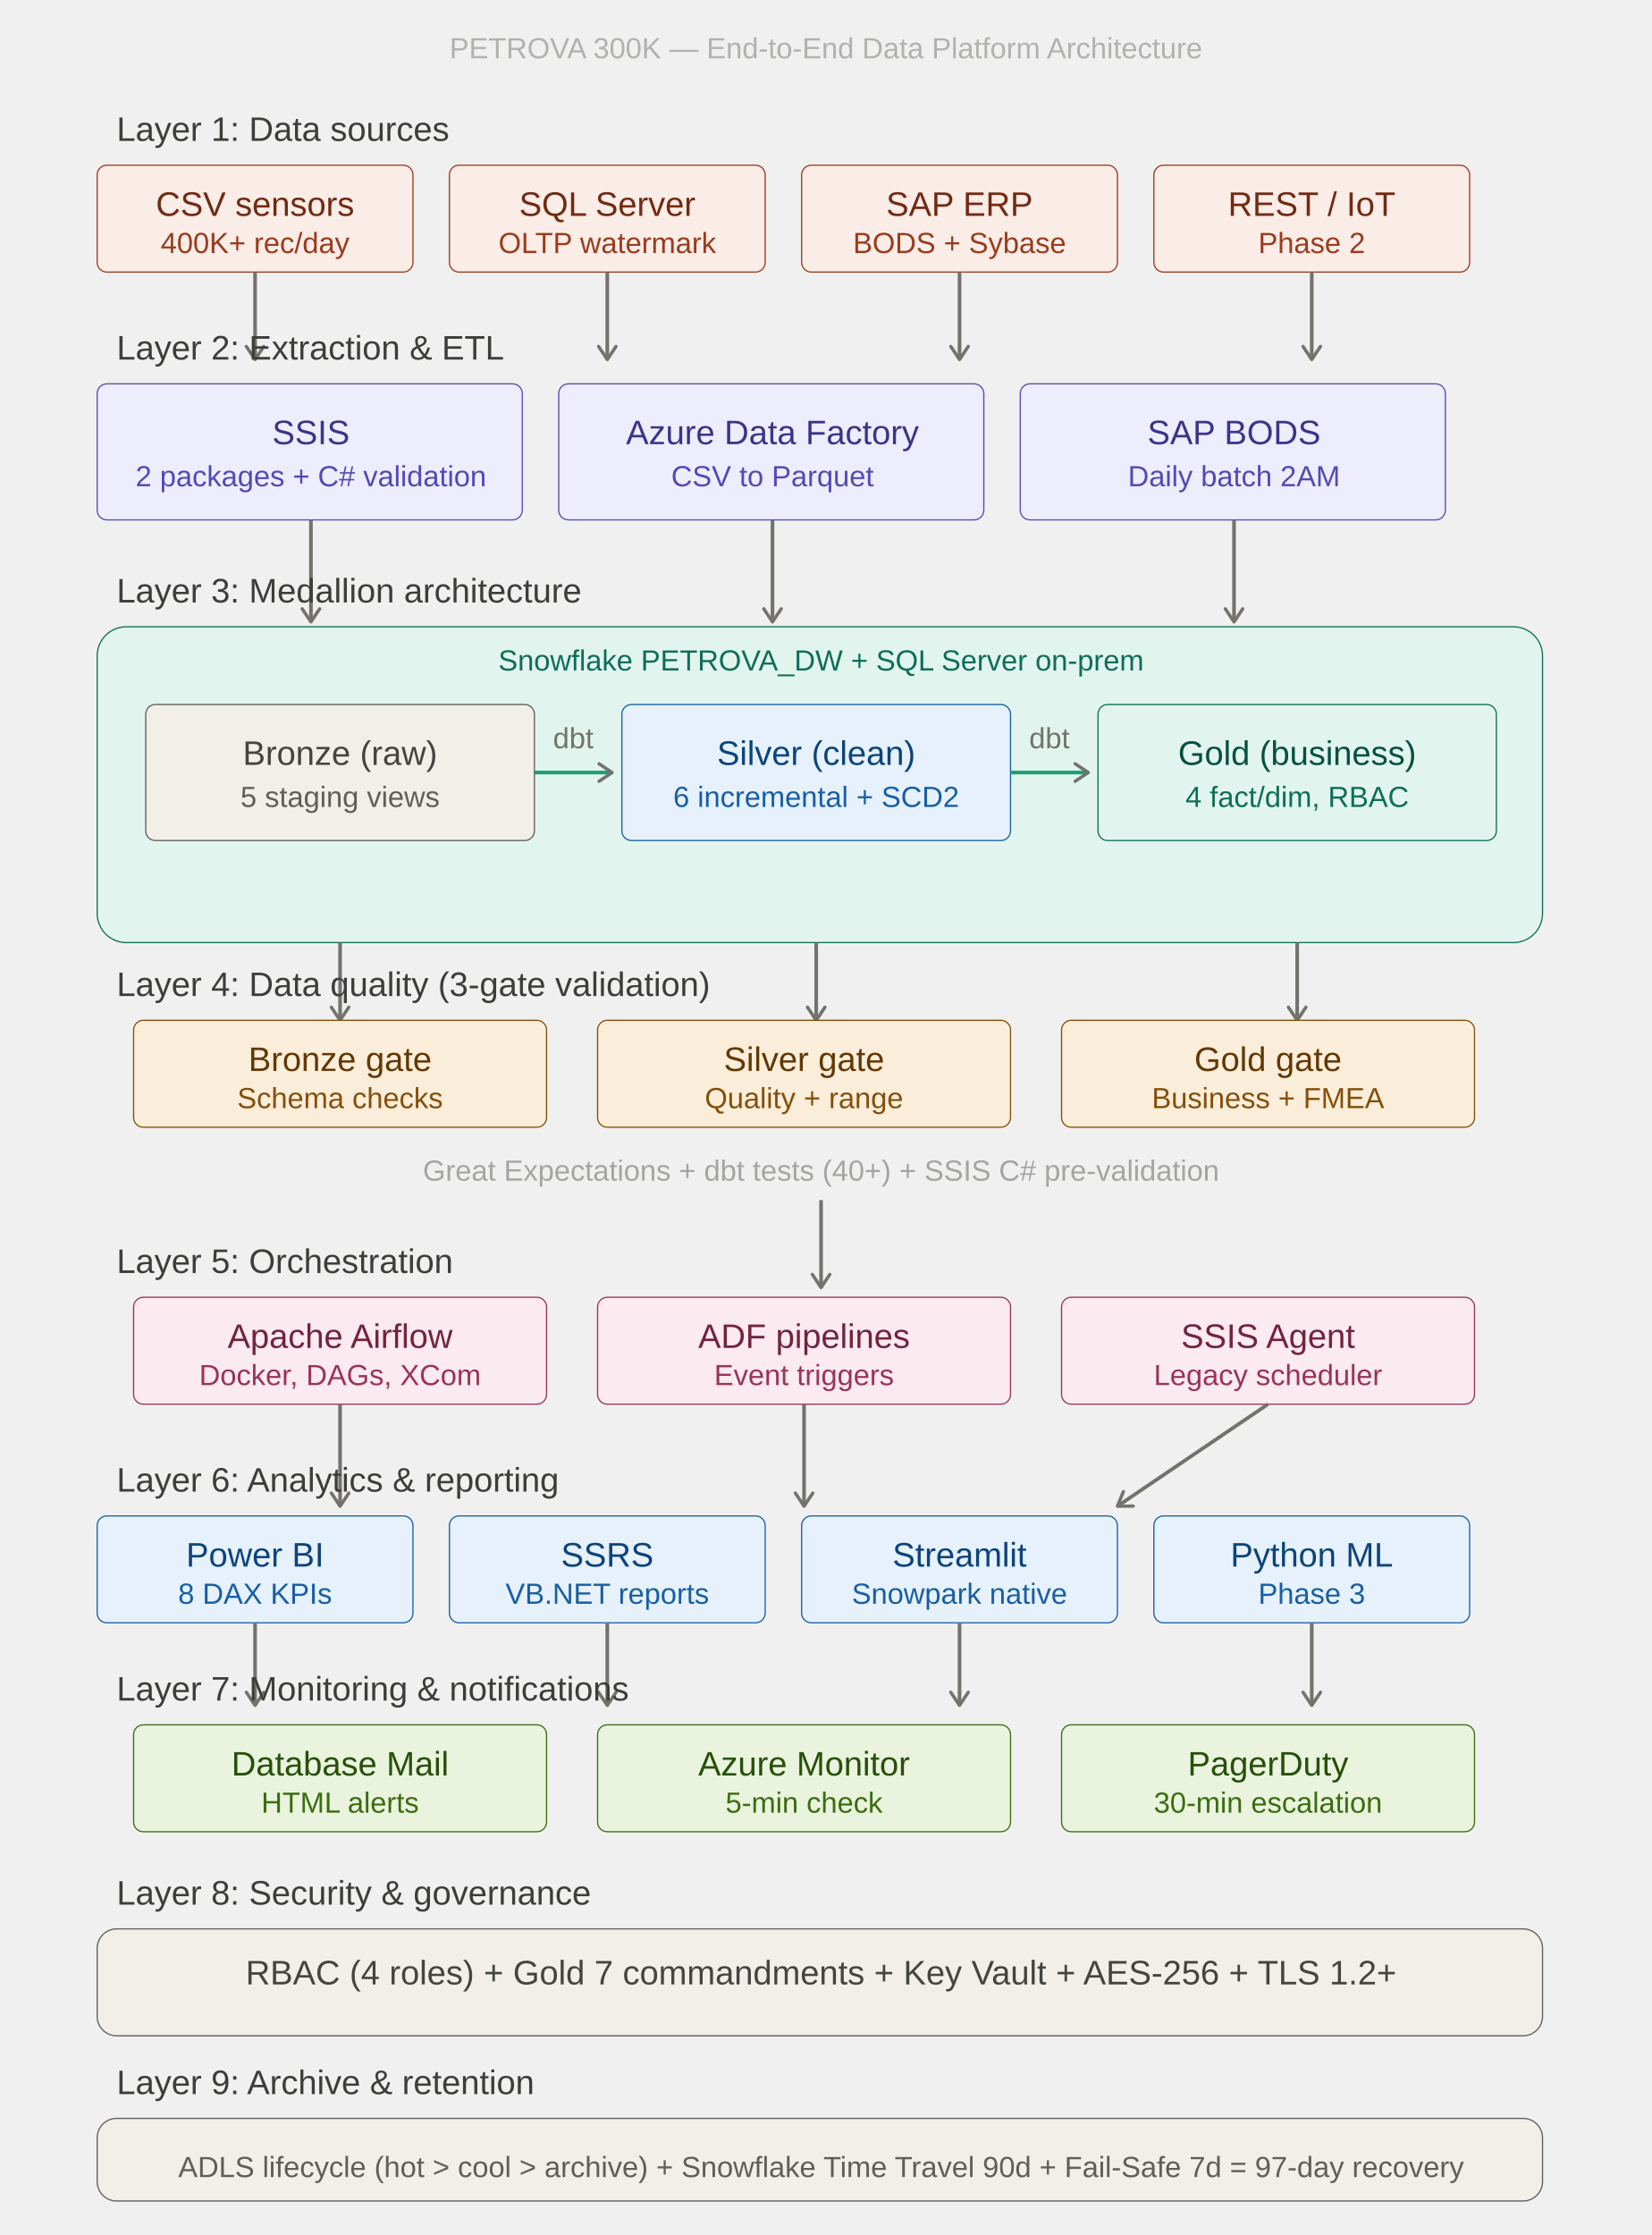
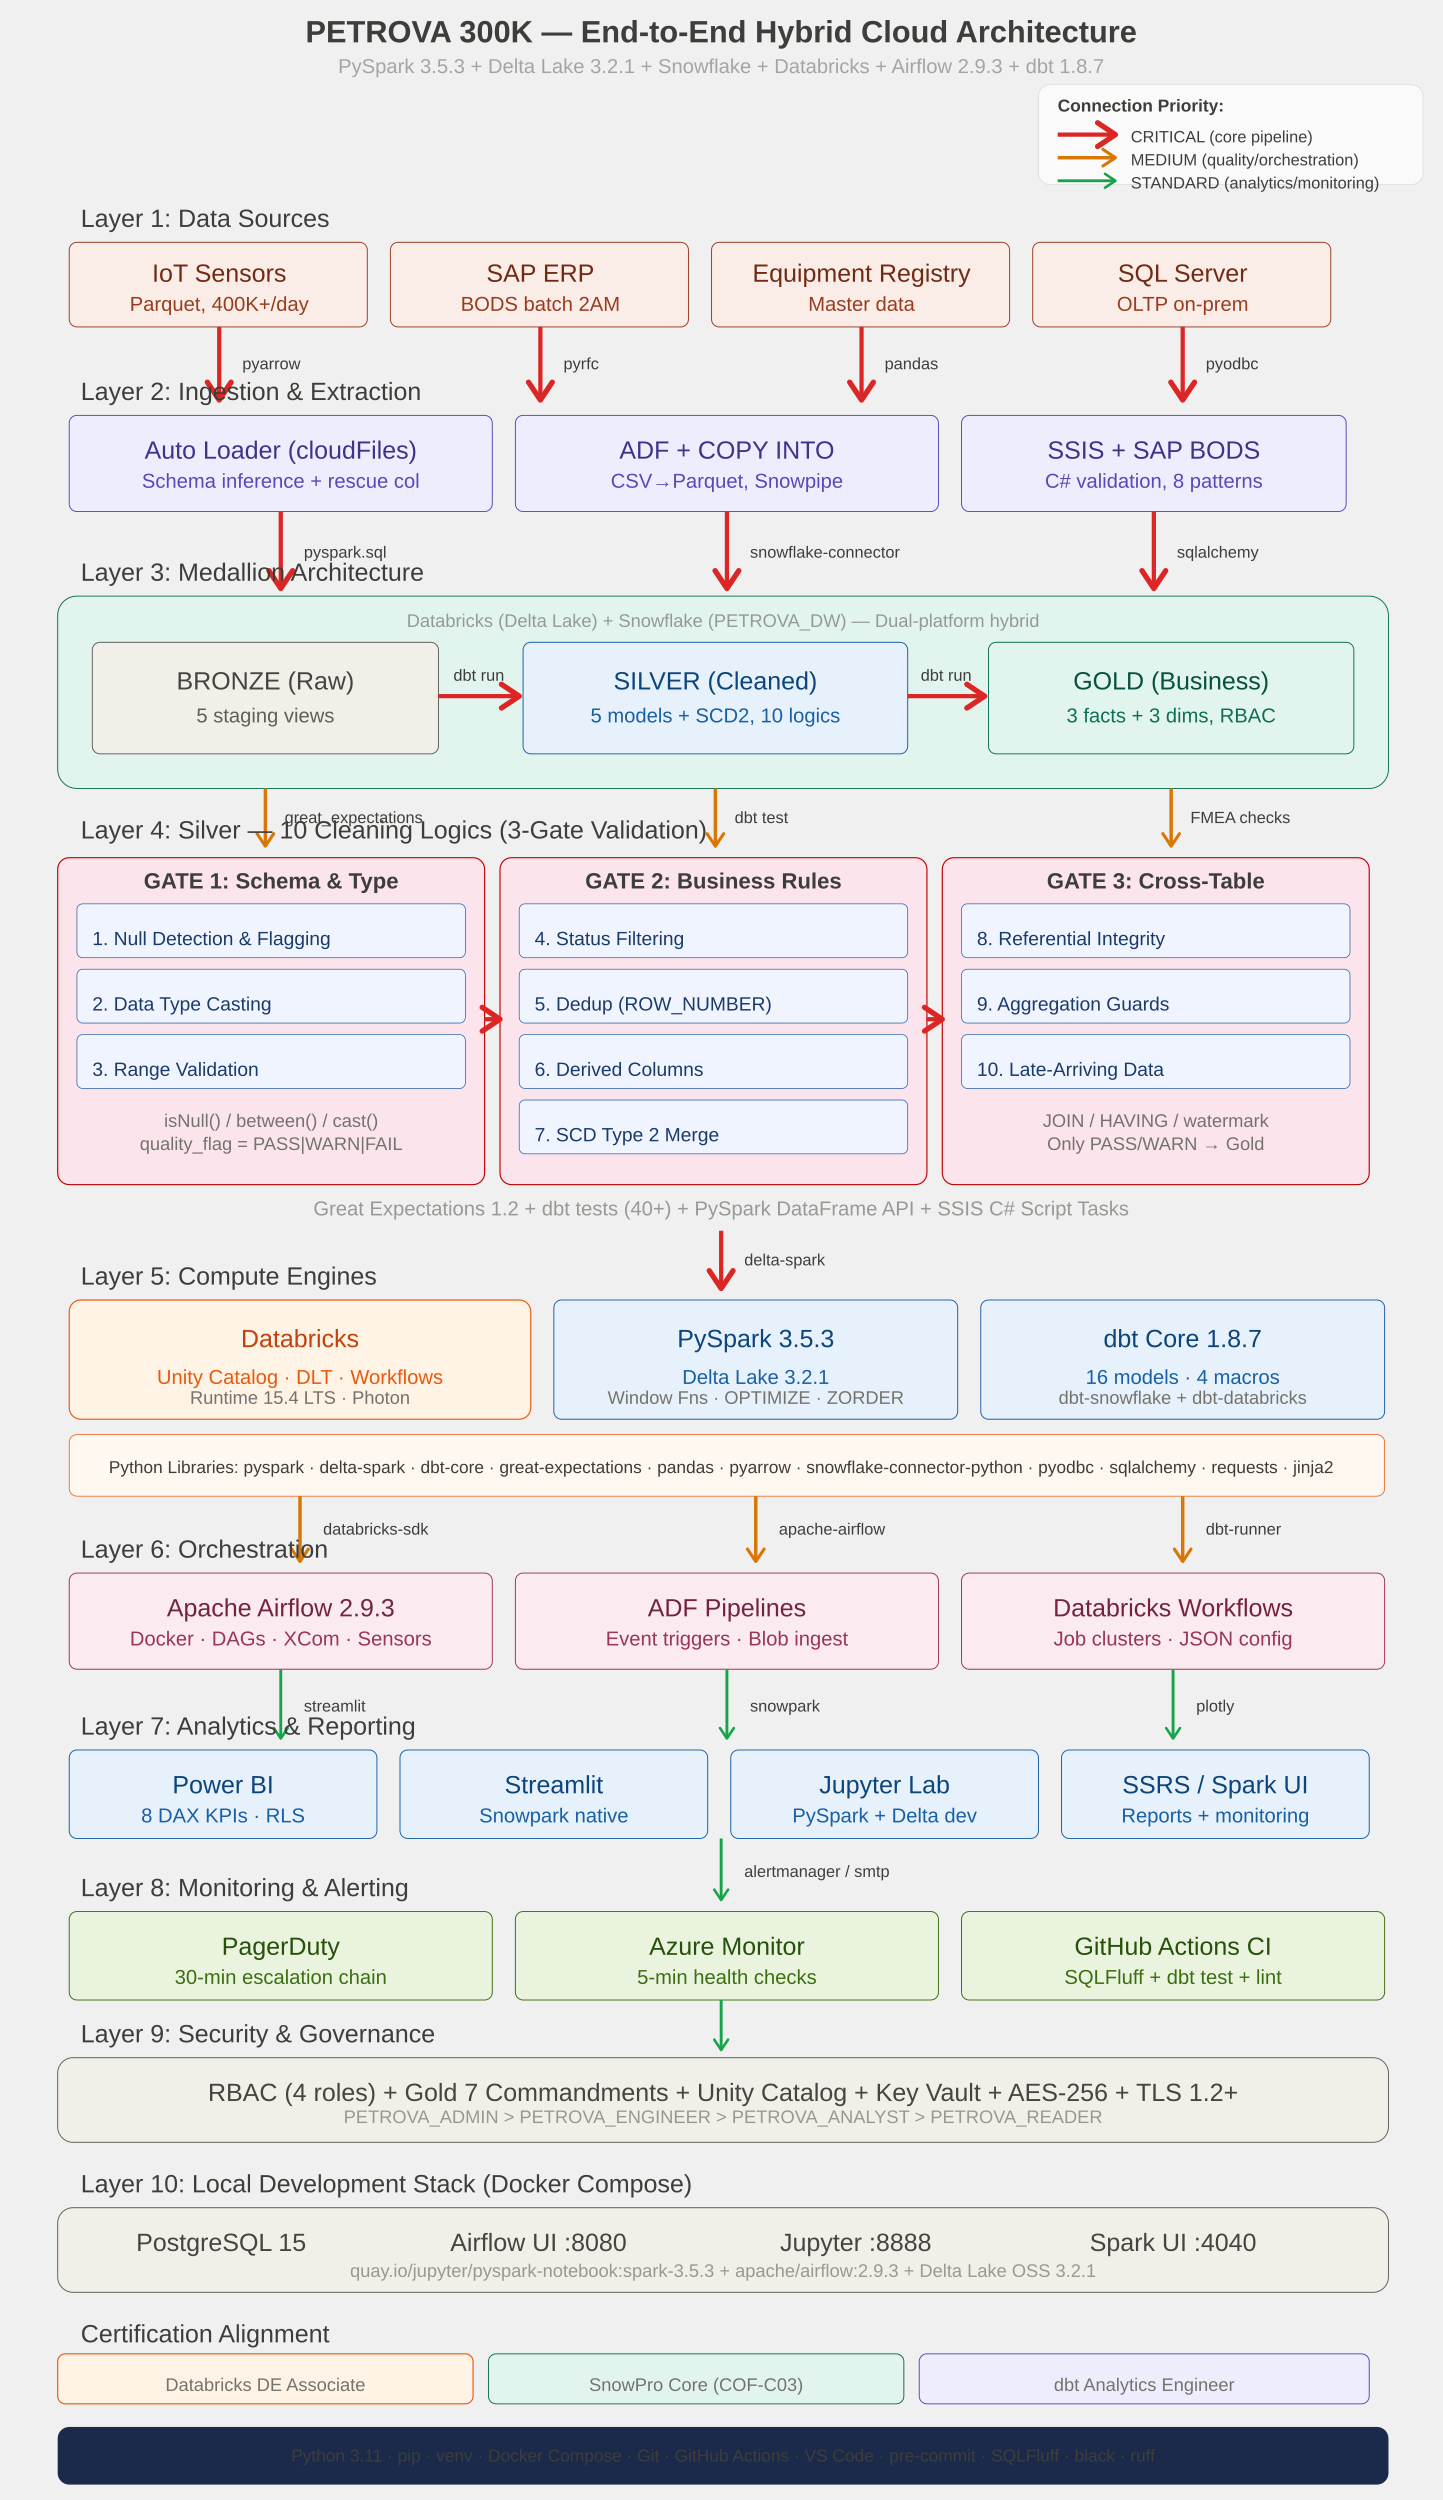
- <svg xmlns="http://www.w3.org/2000/svg" width="1360" height="1840" viewBox="0 0 680 920" style="font-family:'Segoe UI',Arial,sans-serif;background:#fff">
+ <svg xmlns="http://www.w3.org/2000/svg" width="1500" height="2600" viewBox="0 0 750 1300" style="font-family:'Segoe UI',Arial,sans-serif;background:#fff">
  <style>
text{fill:#3d3d3a}
- .th{font-size:14px;font-weight:500}
- .ts{font-size:12px;fill:#73726c}
+ .th{font-size:13px;font-weight:500}
+ .ts{font-size:10.5px;fill:#73726c}
+ .tx{font-size:9.5px;fill:#73726c}
+ .tlib{font-size:8.5px;font-weight:500}
+ /* Traffic light arrows */
+ .arr-red{stroke:#DC2626;stroke-width:2.2}
+ .arr-yellow{stroke:#D97706;stroke-width:1.8}
+ .arr-green{stroke:#16A34A;stroke-width:1.5}
.arr{stroke:#73726c;stroke-width:1.5}
- .leader{stroke:#b4b2a9;stroke-width:0.5;stroke-dasharray:3 3}
- /* coral */
+ /* coral - sources */
.c-coral rect{fill:#FAECE7;stroke:#993C1D;stroke-width:0.5}
.c-coral .th{fill:#712B13}.c-coral .ts{fill:#993C1D}
- /* purple */
+ /* purple - extraction */
.c-purple rect{fill:#EEEDFE;stroke:#534AB7;stroke-width:0.5}
.c-purple .th{fill:#3C3489}.c-purple .ts{fill:#534AB7}
- /* teal */
+ /* teal - medallion */
.c-teal rect{fill:#E1F5EE;stroke:#0F6E56;stroke-width:0.5}
.c-teal .th{fill:#085041}.c-teal .ts{fill:#0F6E56}
- /* blue */
+ /* blue - compute/analytics */
.c-blue rect{fill:#E6F1FB;stroke:#185FA5;stroke-width:0.5}
.c-blue .th{fill:#0C447C}.c-blue .ts{fill:#185FA5}
- /* amber */
+ /* databricks orange */
+ .c-dbk rect{fill:#FFF3E6;stroke:#E8590C;stroke-width:0.6}
+ .c-dbk .th{fill:#C2410C}.c-dbk .ts{fill:#E8590C}
+ /* amber - quality */
.c-amber rect{fill:#FAEEDA;stroke:#854F0B;stroke-width:0.5}
.c-amber .th{fill:#633806}.c-amber .ts{fill:#854F0B}
- /* pink */
+ /* pink - orchestration */
.c-pink rect{fill:#FBEAF0;stroke:#993556;stroke-width:0.5}
.c-pink .th{fill:#72243E}.c-pink .ts{fill:#993556}
- /* green */
+ /* green - monitoring */
.c-green rect{fill:#EAF3DE;stroke:#3B6D11;stroke-width:0.5}
.c-green .th{fill:#27500A}.c-green .ts{fill:#3B6D11}
- /* gray */
+ /* gray - infra */
.c-gray rect{fill:#F1EFE8;stroke:#5F5E5A;stroke-width:0.5}
.c-gray .th{fill:#444441}.c-gray .ts{fill:#5F5E5A}
+ /* red gate */
+ .c-red rect{fill:#FCE4EC;stroke:#C00000;stroke-width:0.6}
+ .c-red .th{fill:#8B0000}.c-red .ts{fill:#C00000}
+ /* silver detail */
+ .silver-box rect{fill:#F0F4FF;stroke:#3366AA;stroke-width:0.4}
+ .silver-box .th{fill:#1a3a6a;font-size:10px}
</style>
  <defs>
    <marker id="arrow" viewBox="0 0 10 10" refX="8" refY="5" markerWidth="6" markerHeight="6" orient="auto-start-reverse">
      <path d="M2 1L8 5L2 9" fill="none" stroke="#73726c" stroke-width="1.5" stroke-linecap="round" stroke-linejoin="round" />
    </marker>
+     <marker id="arrowRed" viewBox="0 0 10 10" refX="8" refY="5" markerWidth="7" markerHeight="7" orient="auto-start-reverse">
+       <path d="M2 1L8 5L2 9" fill="none" stroke="#DC2626" stroke-width="1.8" stroke-linecap="round" stroke-linejoin="round" />
+     </marker>
+     <marker id="arrowYellow" viewBox="0 0 10 10" refX="8" refY="5" markerWidth="6" markerHeight="6" orient="auto-start-reverse">
+       <path d="M2 1L8 5L2 9" fill="none" stroke="#D97706" stroke-width="1.5" stroke-linecap="round" stroke-linejoin="round" />
+     </marker>
+     <marker id="arrowGreen" viewBox="0 0 10 10" refX="8" refY="5" markerWidth="6" markerHeight="6" orient="auto-start-reverse">
+       <path d="M2 1L8 5L2 9" fill="none" stroke="#16A34A" stroke-width="1.5" stroke-linecap="round" stroke-linejoin="round" />
+     </marker>
  </defs>
-   <text class="ts" x="340" y="24" text-anchor="middle" opacity="0.5">PETROVA 300K — End-to-End Data Platform Architecture</text>
-   <text class="th" x="48" y="58">Layer 1: Data sources</text>
+   <text x="375" y="22" text-anchor="middle" font-size="16" font-weight="600" fill="#1B3A5C">PETROVA 300K — End-to-End Hybrid Cloud Architecture</text>
+   <text class="ts" x="375" y="38" text-anchor="middle" opacity="0.6">PySpark 3.5.3 + Delta Lake 3.2.1 + Snowflake + Databricks + Airflow 2.9.3 + dbt 1.8.7</text>
+   <rect x="540" y="44" width="200" height="52" rx="6" fill="#FAFAFA" stroke="#E0E0E0" stroke-width="0.5" />
+   <text x="550" y="58" font-size="9" font-weight="600" fill="#333">Connection Priority:</text>
+   <line x1="550" y1="70" x2="580" y2="70" class="arr-red" marker-end="url(#arrowRed)" />
+   <text x="588" y="74" font-size="8.5" fill="#DC2626" font-weight="500">CRITICAL (core pipeline)</text>
+   <line x1="550" y1="82" x2="580" y2="82" class="arr-yellow" marker-end="url(#arrowYellow)" />
+   <text x="588" y="86" font-size="8.5" fill="#D97706" font-weight="500">MEDIUM (quality/orchestration)</text>
+   <line x1="550" y1="94" x2="580" y2="94" class="arr-green" marker-end="url(#arrowGreen)" />
+   <text x="588" y="98" font-size="8.5" fill="#16A34A" font-weight="500">STANDARD (analytics/monitoring)</text>
+   <text class="th" x="42" y="118">Layer 1: Data Sources</text>
  <g class="c-coral">
-     <rect x="40" y="68" width="130" height="44" rx="4" />
-     <text class="th" x="105" y="84" text-anchor="middle" dominant-baseline="central">CSV sensors</text>
-     <text class="ts" x="105" y="100" text-anchor="middle" dominant-baseline="central">400K+ rec/day</text>
+     <rect x="36" y="126" width="155" height="44" rx="4" />
+     <text class="th" x="114" y="142" text-anchor="middle" dominant-baseline="central">IoT Sensors</text>
+     <text class="ts" x="114" y="158" text-anchor="middle" dominant-baseline="central">Parquet, 400K+/day</text>
  </g>
  <g class="c-coral">
-     <rect x="185" y="68" width="130" height="44" rx="4" />
-     <text class="th" x="250" y="84" text-anchor="middle" dominant-baseline="central">SQL Server</text>
-     <text class="ts" x="250" y="100" text-anchor="middle" dominant-baseline="central">OLTP watermark</text>
+     <rect x="203" y="126" width="155" height="44" rx="4" />
+     <text class="th" x="281" y="142" text-anchor="middle" dominant-baseline="central">SAP ERP</text>
+     <text class="ts" x="281" y="158" text-anchor="middle" dominant-baseline="central">BODS batch 2AM</text>
  </g>
  <g class="c-coral">
-     <rect x="330" y="68" width="130" height="44" rx="4" />
-     <text class="th" x="395" y="84" text-anchor="middle" dominant-baseline="central">SAP ERP</text>
-     <text class="ts" x="395" y="100" text-anchor="middle" dominant-baseline="central">BODS + Sybase</text>
+     <rect x="370" y="126" width="155" height="44" rx="4" />
+     <text class="th" x="448" y="142" text-anchor="middle" dominant-baseline="central">Equipment Registry</text>
+     <text class="ts" x="448" y="158" text-anchor="middle" dominant-baseline="central">Master data</text>
  </g>
  <g class="c-coral">
-     <rect x="475" y="68" width="130" height="44" rx="4" />
-     <text class="th" x="540" y="84" text-anchor="middle" dominant-baseline="central">REST / IoT</text>
-     <text class="ts" x="540" y="100" text-anchor="middle" dominant-baseline="central">Phase 2</text>
-   </g>
-   <line x1="105" y1="112" x2="105" y2="148" class="arr" marker-end="url(#arrow)" />
-   <line x1="250" y1="112" x2="250" y2="148" class="arr" marker-end="url(#arrow)" />
-   <line x1="395" y1="112" x2="395" y2="148" class="arr" marker-end="url(#arrow)" />
-   <line x1="540" y1="112" x2="540" y2="148" class="arr" marker-end="url(#arrow)" />
-   <text class="th" x="48" y="148">Layer 2: Extraction &amp; ETL</text>
+     <rect x="537" y="126" width="155" height="44" rx="4" />
+     <text class="th" x="615" y="142" text-anchor="middle" dominant-baseline="central">SQL Server</text>
+     <text class="ts" x="615" y="158" text-anchor="middle" dominant-baseline="central">OLTP on-prem</text>
+   </g>
+   <line x1="114" y1="170" x2="114" y2="208" class="arr-red" marker-end="url(#arrowRed)" />
+   <text class="tlib" x="126" y="192" fill="#DC2626">pyarrow</text>
+   <line x1="281" y1="170" x2="281" y2="208" class="arr-red" marker-end="url(#arrowRed)" />
+   <text class="tlib" x="293" y="192" fill="#DC2626">pyrfc</text>
+   <line x1="448" y1="170" x2="448" y2="208" class="arr-red" marker-end="url(#arrowRed)" />
+   <text class="tlib" x="460" y="192" fill="#DC2626">pandas</text>
+   <line x1="615" y1="170" x2="615" y2="208" class="arr-red" marker-end="url(#arrowRed)" />
+   <text class="tlib" x="627" y="192" fill="#DC2626">pyodbc</text>
+   <text class="th" x="42" y="208">Layer 2: Ingestion &amp; Extraction</text>
  <g class="c-purple">
-     <rect x="40" y="158" width="175" height="56" rx="4" />
-     <text class="th" x="128" y="178" text-anchor="middle" dominant-baseline="central">SSIS</text>
-     <text class="ts" x="128" y="196" text-anchor="middle" dominant-baseline="central">2 packages + C# validation</text>
+     <rect x="36" y="216" width="220" height="50" rx="4" />
+     <text class="th" x="146" y="234" text-anchor="middle" dominant-baseline="central">Auto Loader (cloudFiles)</text>
+     <text class="ts" x="146" y="250" text-anchor="middle" dominant-baseline="central">Schema inference + rescue col</text>
  </g>
  <g class="c-purple">
-     <rect x="230" y="158" width="175" height="56" rx="4" />
-     <text class="th" x="318" y="178" text-anchor="middle" dominant-baseline="central">Azure Data Factory</text>
-     <text class="ts" x="318" y="196" text-anchor="middle" dominant-baseline="central">CSV to Parquet</text>
+     <rect x="268" y="216" width="220" height="50" rx="4" />
+     <text class="th" x="378" y="234" text-anchor="middle" dominant-baseline="central">ADF + COPY INTO</text>
+     <text class="ts" x="378" y="250" text-anchor="middle" dominant-baseline="central">CSV→Parquet, Snowpipe</text>
  </g>
  <g class="c-purple">
-     <rect x="420" y="158" width="175" height="56" rx="4" />
-     <text class="th" x="508" y="178" text-anchor="middle" dominant-baseline="central">SAP BODS</text>
-     <text class="ts" x="508" y="196" text-anchor="middle" dominant-baseline="central">Daily batch 2AM</text>
-   </g>
-   <line x1="128" y1="214" x2="128" y2="256" class="arr" marker-end="url(#arrow)" />
-   <line x1="318" y1="214" x2="318" y2="256" class="arr" marker-end="url(#arrow)" />
-   <line x1="508" y1="214" x2="508" y2="256" class="arr" marker-end="url(#arrow)" />
-   <text class="th" x="48" y="248">Layer 3: Medallion architecture</text>
+     <rect x="500" y="216" width="200" height="50" rx="4" />
+     <text class="th" x="600" y="234" text-anchor="middle" dominant-baseline="central">SSIS + SAP BODS</text>
+     <text class="ts" x="600" y="250" text-anchor="middle" dominant-baseline="central">C# validation, 8 patterns</text>
+   </g>
+   <line x1="146" y1="266" x2="146" y2="306" class="arr-red" marker-end="url(#arrowRed)" />
+   <text class="tlib" x="158" y="290" fill="#DC2626">pyspark.sql</text>
+   <line x1="378" y1="266" x2="378" y2="306" class="arr-red" marker-end="url(#arrowRed)" />
+   <text class="tlib" x="390" y="290" fill="#DC2626">snowflake-connector</text>
+   <line x1="600" y1="266" x2="600" y2="306" class="arr-red" marker-end="url(#arrowRed)" />
+   <text class="tlib" x="612" y="290" fill="#DC2626">sqlalchemy</text>
+   <text class="th" x="42" y="302">Layer 3: Medallion Architecture</text>
  <g class="c-teal">
-     <rect x="40" y="258" width="595" height="130" rx="12" />
-     <text class="ts" x="338" y="276" text-anchor="middle">Snowflake PETROVA_DW + SQL Server on-prem</text>
-   </g>
+     <rect x="30" y="310" width="692" height="100" rx="10" />
+   </g>
+   <text class="tx" x="376" y="326" text-anchor="middle" opacity="0.7">Databricks (Delta Lake) + Snowflake (PETROVA_DW) — Dual-platform hybrid</text>
  <g class="c-gray">
-     <rect x="60" y="290" width="160" height="56" rx="4" />
-     <text class="th" x="140" y="310" text-anchor="middle" dominant-baseline="central">Bronze (raw)</text>
-     <text class="ts" x="140" y="328" text-anchor="middle" dominant-baseline="central">5 staging views</text>
-   </g>
-   <line x1="220" y1="318" x2="252" y2="318" stroke="#1D9E75" stroke-width="1.5" marker-end="url(#arrow)" />
-   <text class="ts" x="236" y="308" text-anchor="middle">dbt</text>
-   <g class="c-blue">
-     <rect x="256" y="290" width="160" height="56" rx="4" />
-     <text class="th" x="336" y="310" text-anchor="middle" dominant-baseline="central">Silver (clean)</text>
-     <text class="ts" x="336" y="328" text-anchor="middle" dominant-baseline="central">6 incremental + SCD2</text>
-   </g>
-   <line x1="416" y1="318" x2="448" y2="318" stroke="#1D9E75" stroke-width="1.5" marker-end="url(#arrow)" />
-   <text class="ts" x="432" y="308" text-anchor="middle">dbt</text>
+     <rect x="48" y="334" width="180" height="58" rx="4" />
+     <text class="th" x="138" y="354" text-anchor="middle" dominant-baseline="central">BRONZE (Raw)</text>
+     <text class="ts" x="138" y="372" text-anchor="middle" dominant-baseline="central">5 staging views</text>
+   </g>
+   <line x1="228" y1="362" x2="270" y2="362" class="arr-red" marker-end="url(#arrowRed)" />
+   <text class="tlib" x="249" y="354" text-anchor="middle" fill="#DC2626">dbt run</text>
+   <g class="c-blue">
+     <rect x="272" y="334" width="200" height="58" rx="4" />
+     <text class="th" x="372" y="354" text-anchor="middle" dominant-baseline="central">SILVER (Cleaned)</text>
+     <text class="ts" x="372" y="372" text-anchor="middle" dominant-baseline="central">5 models + SCD2, 10 logics</text>
+   </g>
+   <line x1="472" y1="362" x2="512" y2="362" class="arr-red" marker-end="url(#arrowRed)" />
+   <text class="tlib" x="492" y="354" text-anchor="middle" fill="#DC2626">dbt run</text>
  <g class="c-teal">
-     <rect x="452" y="290" width="164" height="56" rx="4" />
-     <text class="th" x="534" y="310" text-anchor="middle" dominant-baseline="central">Gold (business)</text>
-     <text class="ts" x="534" y="328" text-anchor="middle" dominant-baseline="central">4 fact/dim, RBAC</text>
-   </g>
-   <line x1="140" y1="388" x2="140" y2="420" class="arr" marker-end="url(#arrow)" />
-   <line x1="336" y1="388" x2="336" y2="420" class="arr" marker-end="url(#arrow)" />
-   <line x1="534" y1="388" x2="534" y2="420" class="arr" marker-end="url(#arrow)" />
-   <text class="th" x="48" y="410">Layer 4: Data quality (3-gate validation)</text>
-   <g class="c-amber">
-     <rect x="55" y="420" width="170" height="44" rx="4" />
-     <text class="th" x="140" y="436" text-anchor="middle" dominant-baseline="central">Bronze gate</text>
-     <text class="ts" x="140" y="452" text-anchor="middle" dominant-baseline="central">Schema checks</text>
-   </g>
-   <g class="c-amber">
-     <rect x="246" y="420" width="170" height="44" rx="4" />
-     <text class="th" x="331" y="436" text-anchor="middle" dominant-baseline="central">Silver gate</text>
-     <text class="ts" x="331" y="452" text-anchor="middle" dominant-baseline="central">Quality + range</text>
-   </g>
-   <g class="c-amber">
-     <rect x="437" y="420" width="170" height="44" rx="4" />
-     <text class="th" x="522" y="436" text-anchor="middle" dominant-baseline="central">Gold gate</text>
-     <text class="ts" x="522" y="452" text-anchor="middle" dominant-baseline="central">Business + FMEA</text>
-   </g>
-   <text class="ts" x="338" y="486" text-anchor="middle" opacity="0.6">Great Expectations + dbt tests (40+) + SSIS C# pre-validation</text>
-   <line x1="338" y1="494" x2="338" y2="530" class="arr" marker-end="url(#arrow)" />
-   <text class="th" x="48" y="524">Layer 5: Orchestration</text>
+     <rect x="514" y="334" width="190" height="58" rx="4" />
+     <text class="th" x="609" y="354" text-anchor="middle" dominant-baseline="central">GOLD (Business)</text>
+     <text class="ts" x="609" y="372" text-anchor="middle" dominant-baseline="central">3 facts + 3 dims, RBAC</text>
+   </g>
+   <line x1="138" y1="410" x2="138" y2="440" class="arr-yellow" marker-end="url(#arrowYellow)" />
+   <line x1="372" y1="410" x2="372" y2="440" class="arr-yellow" marker-end="url(#arrowYellow)" />
+   <line x1="609" y1="410" x2="609" y2="440" class="arr-yellow" marker-end="url(#arrowYellow)" />
+   <text class="tlib" x="148" y="428" fill="#D97706">great_expectations</text>
+   <text class="tlib" x="382" y="428" fill="#D97706">dbt test</text>
+   <text class="tlib" x="619" y="428" fill="#D97706">FMEA checks</text>
+   <text class="th" x="42" y="436">Layer 4: Silver — 10 Cleaning Logics (3-Gate Validation)</text>
+   <g class="c-red">
+     <rect x="30" y="446" width="222" height="170" rx="6" />
+   </g>
+   <text x="141" y="462" text-anchor="middle" font-size="11.5" font-weight="600" fill="#8B0000">GATE 1: Schema &amp; Type</text>
+   <g class="silver-box">
+     <rect x="40" y="470" width="202" height="28" rx="3" />
+     <text class="th" x="48" y="488" dominant-baseline="central">1. Null Detection &amp; Flagging</text>
+   </g>
+   <g class="silver-box">
+     <rect x="40" y="504" width="202" height="28" rx="3" />
+     <text class="th" x="48" y="522" dominant-baseline="central">2. Data Type Casting</text>
+   </g>
+   <g class="silver-box">
+     <rect x="40" y="538" width="202" height="28" rx="3" />
+     <text class="th" x="48" y="556" dominant-baseline="central">3. Range Validation</text>
+   </g>
+   <text class="tx" x="141" y="586" text-anchor="middle">isNull() / between() / cast()</text>
+   <text class="tx" x="141" y="598" text-anchor="middle" fill="#DC2626" font-weight="500">quality_flag = PASS|WARN|FAIL</text>
+   <g class="c-red">
+     <rect x="260" y="446" width="222" height="170" rx="6" />
+   </g>
+   <text x="371" y="462" text-anchor="middle" font-size="11.5" font-weight="600" fill="#8B0000">GATE 2: Business Rules</text>
+   <g class="silver-box">
+     <rect x="270" y="470" width="202" height="28" rx="3" />
+     <text class="th" x="278" y="488" dominant-baseline="central">4. Status Filtering</text>
+   </g>
+   <g class="silver-box">
+     <rect x="270" y="504" width="202" height="28" rx="3" />
+     <text class="th" x="278" y="522" dominant-baseline="central">5. Dedup (ROW_NUMBER)</text>
+   </g>
+   <g class="silver-box">
+     <rect x="270" y="538" width="202" height="28" rx="3" />
+     <text class="th" x="278" y="556" dominant-baseline="central">6. Derived Columns</text>
+   </g>
+   <g class="silver-box">
+     <rect x="270" y="572" width="202" height="28" rx="3" />
+     <text class="th" x="278" y="590" dominant-baseline="central">7. SCD Type 2 Merge</text>
+   </g>
+   <g class="c-red">
+     <rect x="490" y="446" width="222" height="170" rx="6" />
+   </g>
+   <text x="601" y="462" text-anchor="middle" font-size="11.5" font-weight="600" fill="#8B0000">GATE 3: Cross-Table</text>
+   <g class="silver-box">
+     <rect x="500" y="470" width="202" height="28" rx="3" />
+     <text class="th" x="508" y="488" dominant-baseline="central">8. Referential Integrity</text>
+   </g>
+   <g class="silver-box">
+     <rect x="500" y="504" width="202" height="28" rx="3" />
+     <text class="th" x="508" y="522" dominant-baseline="central">9. Aggregation Guards</text>
+   </g>
+   <g class="silver-box">
+     <rect x="500" y="538" width="202" height="28" rx="3" />
+     <text class="th" x="508" y="556" dominant-baseline="central">10. Late-Arriving Data</text>
+   </g>
+   <text class="tx" x="601" y="586" text-anchor="middle">JOIN / HAVING / watermark</text>
+   <text class="tx" x="601" y="598" text-anchor="middle" fill="#16A34A" font-weight="500">Only PASS/WARN → Gold</text>
+   <line x1="252" y1="530" x2="260" y2="530" class="arr-red" marker-end="url(#arrowRed)" />
+   <line x1="482" y1="530" x2="490" y2="530" class="arr-red" marker-end="url(#arrowRed)" />
+   <text class="ts" x="375" y="632" text-anchor="middle" opacity="0.7">Great Expectations 1.2 + dbt tests (40+) + PySpark DataFrame API + SSIS C# Script Tasks</text>
+   <line x1="375" y1="640" x2="375" y2="670" class="arr-red" marker-end="url(#arrowRed)" />
+   <text class="tlib" x="387" y="658" fill="#DC2626">delta-spark</text>
+   <text class="th" x="42" y="668">Layer 5: Compute Engines</text>
+   <g class="c-dbk">
+     <rect x="36" y="676" width="240" height="62" rx="6" />
+     <text class="th" x="156" y="696" text-anchor="middle" dominant-baseline="central" font-size="14">Databricks</text>
+     <text class="ts" x="156" y="716" text-anchor="middle" dominant-baseline="central">Unity Catalog · DLT · Workflows</text>
+     <text class="tx" x="156" y="730" text-anchor="middle" fill="#E8590C">Runtime 15.4 LTS · Photon</text>
+   </g>
+   <g class="c-blue">
+     <rect x="288" y="676" width="210" height="62" rx="4" />
+     <text class="th" x="393" y="696" text-anchor="middle" dominant-baseline="central">PySpark 3.5.3</text>
+     <text class="ts" x="393" y="716" text-anchor="middle" dominant-baseline="central">Delta Lake 3.2.1</text>
+     <text class="tx" x="393" y="730" text-anchor="middle">Window Fns · OPTIMIZE · ZORDER</text>
+   </g>
+   <g class="c-blue">
+     <rect x="510" y="676" width="210" height="62" rx="4" />
+     <text class="th" x="615" y="696" text-anchor="middle" dominant-baseline="central">dbt Core 1.8.7</text>
+     <text class="ts" x="615" y="716" text-anchor="middle" dominant-baseline="central">16 models · 4 macros</text>
+     <text class="tx" x="615" y="730" text-anchor="middle">dbt-snowflake + dbt-databricks</text>
+   </g>
+   <rect x="36" y="746" width="684" height="32" rx="4" fill="#FFF8F0" stroke="#E8590C" stroke-width="0.4" />
+   <text x="375" y="766" text-anchor="middle" font-size="9" fill="#C2410C" font-weight="500">Python Libraries: pyspark · delta-spark · dbt-core · great-expectations · pandas · pyarrow · snowflake-connector-python · pyodbc · sqlalchemy · requests · jinja2</text>
+   <line x1="156" y1="778" x2="156" y2="812" class="arr-yellow" marker-end="url(#arrowYellow)" />
+   <text class="tlib" x="168" y="798" fill="#D97706">databricks-sdk</text>
+   <line x1="393" y1="778" x2="393" y2="812" class="arr-yellow" marker-end="url(#arrowYellow)" />
+   <text class="tlib" x="405" y="798" fill="#D97706">apache-airflow</text>
+   <line x1="615" y1="778" x2="615" y2="812" class="arr-yellow" marker-end="url(#arrowYellow)" />
+   <text class="tlib" x="627" y="798" fill="#D97706">dbt-runner</text>
+   <text class="th" x="42" y="810">Layer 6: Orchestration</text>
  <g class="c-pink">
-     <rect x="55" y="534" width="170" height="44" rx="4" />
-     <text class="th" x="140" y="550" text-anchor="middle" dominant-baseline="central">Apache Airflow</text>
-     <text class="ts" x="140" y="566" text-anchor="middle" dominant-baseline="central">Docker, DAGs, XCom</text>
+     <rect x="36" y="818" width="220" height="50" rx="4" />
+     <text class="th" x="146" y="836" text-anchor="middle" dominant-baseline="central">Apache Airflow 2.9.3</text>
+     <text class="ts" x="146" y="852" text-anchor="middle" dominant-baseline="central">Docker · DAGs · XCom · Sensors</text>
  </g>
  <g class="c-pink">
-     <rect x="246" y="534" width="170" height="44" rx="4" />
-     <text class="th" x="331" y="550" text-anchor="middle" dominant-baseline="central">ADF pipelines</text>
-     <text class="ts" x="331" y="566" text-anchor="middle" dominant-baseline="central">Event triggers</text>
+     <rect x="268" y="818" width="220" height="50" rx="4" />
+     <text class="th" x="378" y="836" text-anchor="middle" dominant-baseline="central">ADF Pipelines</text>
+     <text class="ts" x="378" y="852" text-anchor="middle" dominant-baseline="central">Event triggers · Blob ingest</text>
  </g>
  <g class="c-pink">
-     <rect x="437" y="534" width="170" height="44" rx="4" />
-     <text class="th" x="522" y="550" text-anchor="middle" dominant-baseline="central">SSIS Agent</text>
-     <text class="ts" x="522" y="566" text-anchor="middle" dominant-baseline="central">Legacy scheduler</text>
-   </g>
-   <line x1="140" y1="578" x2="140" y2="620" class="arr" marker-end="url(#arrow)" />
-   <line x1="331" y1="578" x2="331" y2="620" class="arr" marker-end="url(#arrow)" />
-   <line x1="522" y1="578" x2="460" y2="620" class="arr" marker-end="url(#arrow)" />
-   <text class="th" x="48" y="614">Layer 6: Analytics &amp; reporting</text>
-   <g class="c-blue">
-     <rect x="40" y="624" width="130" height="44" rx="4" />
-     <text class="th" x="105" y="640" text-anchor="middle" dominant-baseline="central">Power BI</text>
-     <text class="ts" x="105" y="656" text-anchor="middle" dominant-baseline="central">8 DAX KPIs</text>
-   </g>
-   <g class="c-blue">
-     <rect x="185" y="624" width="130" height="44" rx="4" />
-     <text class="th" x="250" y="640" text-anchor="middle" dominant-baseline="central">SSRS</text>
-     <text class="ts" x="250" y="656" text-anchor="middle" dominant-baseline="central">VB.NET reports</text>
-   </g>
-   <g class="c-blue">
-     <rect x="330" y="624" width="130" height="44" rx="4" />
-     <text class="th" x="395" y="640" text-anchor="middle" dominant-baseline="central">Streamlit</text>
-     <text class="ts" x="395" y="656" text-anchor="middle" dominant-baseline="central">Snowpark native</text>
-   </g>
-   <g class="c-blue">
-     <rect x="475" y="624" width="130" height="44" rx="4" />
-     <text class="th" x="540" y="640" text-anchor="middle" dominant-baseline="central">Python ML</text>
-     <text class="ts" x="540" y="656" text-anchor="middle" dominant-baseline="central">Phase 3</text>
-   </g>
-   <line x1="105" y1="668" x2="105" y2="702" class="arr" marker-end="url(#arrow)" />
-   <line x1="250" y1="668" x2="250" y2="702" class="arr" marker-end="url(#arrow)" />
-   <line x1="395" y1="668" x2="395" y2="702" class="arr" marker-end="url(#arrow)" />
-   <line x1="540" y1="668" x2="540" y2="702" class="arr" marker-end="url(#arrow)" />
-   <text class="th" x="48" y="700">Layer 7: Monitoring &amp; notifications</text>
+     <rect x="500" y="818" width="220" height="50" rx="4" />
+     <text class="th" x="610" y="836" text-anchor="middle" dominant-baseline="central">Databricks Workflows</text>
+     <text class="ts" x="610" y="852" text-anchor="middle" dominant-baseline="central">Job clusters · JSON config</text>
+   </g>
+   <line x1="146" y1="868" x2="146" y2="904" class="arr-green" marker-end="url(#arrowGreen)" />
+   <text class="tlib" x="158" y="890" fill="#16A34A">streamlit</text>
+   <line x1="378" y1="868" x2="378" y2="904" class="arr-green" marker-end="url(#arrowGreen)" />
+   <text class="tlib" x="390" y="890" fill="#16A34A">snowpark</text>
+   <line x1="610" y1="868" x2="610" y2="904" class="arr-green" marker-end="url(#arrowGreen)" />
+   <text class="tlib" x="622" y="890" fill="#16A34A">plotly</text>
+   <text class="th" x="42" y="902">Layer 7: Analytics &amp; Reporting</text>
+   <g class="c-blue">
+     <rect x="36" y="910" width="160" height="46" rx="4" />
+     <text class="th" x="116" y="928" text-anchor="middle" dominant-baseline="central">Power BI</text>
+     <text class="ts" x="116" y="944" text-anchor="middle" dominant-baseline="central">8 DAX KPIs · RLS</text>
+   </g>
+   <g class="c-blue">
+     <rect x="208" y="910" width="160" height="46" rx="4" />
+     <text class="th" x="288" y="928" text-anchor="middle" dominant-baseline="central">Streamlit</text>
+     <text class="ts" x="288" y="944" text-anchor="middle" dominant-baseline="central">Snowpark native</text>
+   </g>
+   <g class="c-blue">
+     <rect x="380" y="910" width="160" height="46" rx="4" />
+     <text class="th" x="460" y="928" text-anchor="middle" dominant-baseline="central">Jupyter Lab</text>
+     <text class="ts" x="460" y="944" text-anchor="middle" dominant-baseline="central">PySpark + Delta dev</text>
+   </g>
+   <g class="c-blue">
+     <rect x="552" y="910" width="160" height="46" rx="4" />
+     <text class="th" x="632" y="928" text-anchor="middle" dominant-baseline="central">SSRS / Spark UI</text>
+     <text class="ts" x="632" y="944" text-anchor="middle" dominant-baseline="central">Reports + monitoring</text>
+   </g>
+   <line x1="375" y1="956" x2="375" y2="988" class="arr-green" marker-end="url(#arrowGreen)" />
+   <text class="tlib" x="387" y="976" fill="#16A34A">alertmanager / smtp</text>
+   <text class="th" x="42" y="986">Layer 8: Monitoring &amp; Alerting</text>
  <g class="c-green">
-     <rect x="55" y="710" width="170" height="44" rx="4" />
-     <text class="th" x="140" y="726" text-anchor="middle" dominant-baseline="central">Database Mail</text>
-     <text class="ts" x="140" y="742" text-anchor="middle" dominant-baseline="central">HTML alerts</text>
+     <rect x="36" y="994" width="220" height="46" rx="4" />
+     <text class="th" x="146" y="1012" text-anchor="middle" dominant-baseline="central">PagerDuty</text>
+     <text class="ts" x="146" y="1028" text-anchor="middle" dominant-baseline="central">30-min escalation chain</text>
  </g>
  <g class="c-green">
-     <rect x="246" y="710" width="170" height="44" rx="4" />
-     <text class="th" x="331" y="726" text-anchor="middle" dominant-baseline="central">Azure Monitor</text>
-     <text class="ts" x="331" y="742" text-anchor="middle" dominant-baseline="central">5-min check</text>
+     <rect x="268" y="994" width="220" height="46" rx="4" />
+     <text class="th" x="378" y="1012" text-anchor="middle" dominant-baseline="central">Azure Monitor</text>
+     <text class="ts" x="378" y="1028" text-anchor="middle" dominant-baseline="central">5-min health checks</text>
  </g>
  <g class="c-green">
-     <rect x="437" y="710" width="170" height="44" rx="4" />
-     <text class="th" x="522" y="726" text-anchor="middle" dominant-baseline="central">PagerDuty</text>
-     <text class="ts" x="522" y="742" text-anchor="middle" dominant-baseline="central">30-min escalation</text>
-   </g>
-   <text class="th" x="48" y="784">Layer 8: Security &amp; governance</text>
+     <rect x="500" y="994" width="220" height="46" rx="4" />
+     <text class="th" x="610" y="1012" text-anchor="middle" dominant-baseline="central">GitHub Actions CI</text>
+     <text class="ts" x="610" y="1028" text-anchor="middle" dominant-baseline="central">SQLFluff + dbt test + lint</text>
+   </g>
+   <line x1="375" y1="1040" x2="375" y2="1066" class="arr-green" marker-end="url(#arrowGreen)" />
+   <text class="th" x="42" y="1062">Layer 9: Security &amp; Governance</text>
  <g class="c-gray">
-     <rect x="40" y="794" width="595" height="44" rx="8" />
-     <text class="th" x="338" y="812" text-anchor="middle" dominant-baseline="central">RBAC (4 roles) + Gold 7 commandments + Key Vault + AES-256 + TLS 1.2+</text>
-   </g>
-   <text class="th" x="48" y="862">Layer 9: Archive &amp; retention</text>
+     <rect x="30" y="1070" width="692" height="44" rx="8" />
+     <text class="th" x="376" y="1088" text-anchor="middle" dominant-baseline="central">RBAC (4 roles) + Gold 7 Commandments + Unity Catalog + Key Vault + AES-256 + TLS 1.2+</text>
+     <text class="tx" x="376" y="1104" text-anchor="middle" opacity="0.7">PETROVA_ADMIN &gt; PETROVA_ENGINEER &gt; PETROVA_ANALYST &gt; PETROVA_READER</text>
+   </g>
+   <text class="th" x="42" y="1140">Layer 10: Local Development Stack (Docker Compose)</text>
  <g class="c-gray">
-     <rect x="40" y="872" width="595" height="34" rx="8" />
-     <text class="ts" x="338" y="892" text-anchor="middle" dominant-baseline="central">ADLS lifecycle (hot &gt; cool &gt; archive) + Snowflake Time Travel 90d + Fail-Safe 7d = 97-day recovery</text>
-   </g>
+     <rect x="30" y="1148" width="692" height="44" rx="8" />
+     <text class="th" x="115" y="1166" text-anchor="middle" dominant-baseline="central">PostgreSQL 15</text>
+     <text class="th" x="280" y="1166" text-anchor="middle" dominant-baseline="central">Airflow UI :8080</text>
+     <text class="th" x="445" y="1166" text-anchor="middle" dominant-baseline="central">Jupyter :8888</text>
+     <text class="th" x="610" y="1166" text-anchor="middle" dominant-baseline="central">Spark UI :4040</text>
+     <text class="tx" x="376" y="1184" text-anchor="middle" opacity="0.7">quay.io/jupyter/pyspark-notebook:spark-3.5.3 + apache/airflow:2.9.3 + Delta Lake OSS 3.2.1</text>
+   </g>
+   <text class="th" x="42" y="1218">Certification Alignment</text>
+   <g class="c-dbk">
+     <rect x="30" y="1224" width="216" height="26" rx="4" />
+     <text class="tx" x="138" y="1240" text-anchor="middle" dominant-baseline="central" fill="#C2410C" font-weight="500">Databricks DE Associate</text>
+   </g>
+   <g class="c-teal">
+     <rect x="254" y="1224" width="216" height="26" rx="4" />
+     <text class="tx" x="362" y="1240" text-anchor="middle" dominant-baseline="central" fill="#085041" font-weight="500">SnowPro Core (COF-C03)</text>
+   </g>
+   <g class="c-purple">
+     <rect x="478" y="1224" width="234" height="26" rx="4" />
+     <text class="tx" x="595" y="1240" text-anchor="middle" dominant-baseline="central" fill="#3C3489" font-weight="500">dbt Analytics Engineer</text>
+   </g>
+   <rect x="30" y="1262" width="692" height="30" rx="6" fill="#1B2A4A" />
+   <text x="376" y="1280" text-anchor="middle" font-size="9" fill="#FFFFFF" font-weight="500">Python 3.11 · pip · venv · Docker Compose · Git · GitHub Actions · VS Code · pre-commit · SQLFluff · black · ruff</text>
</svg>
